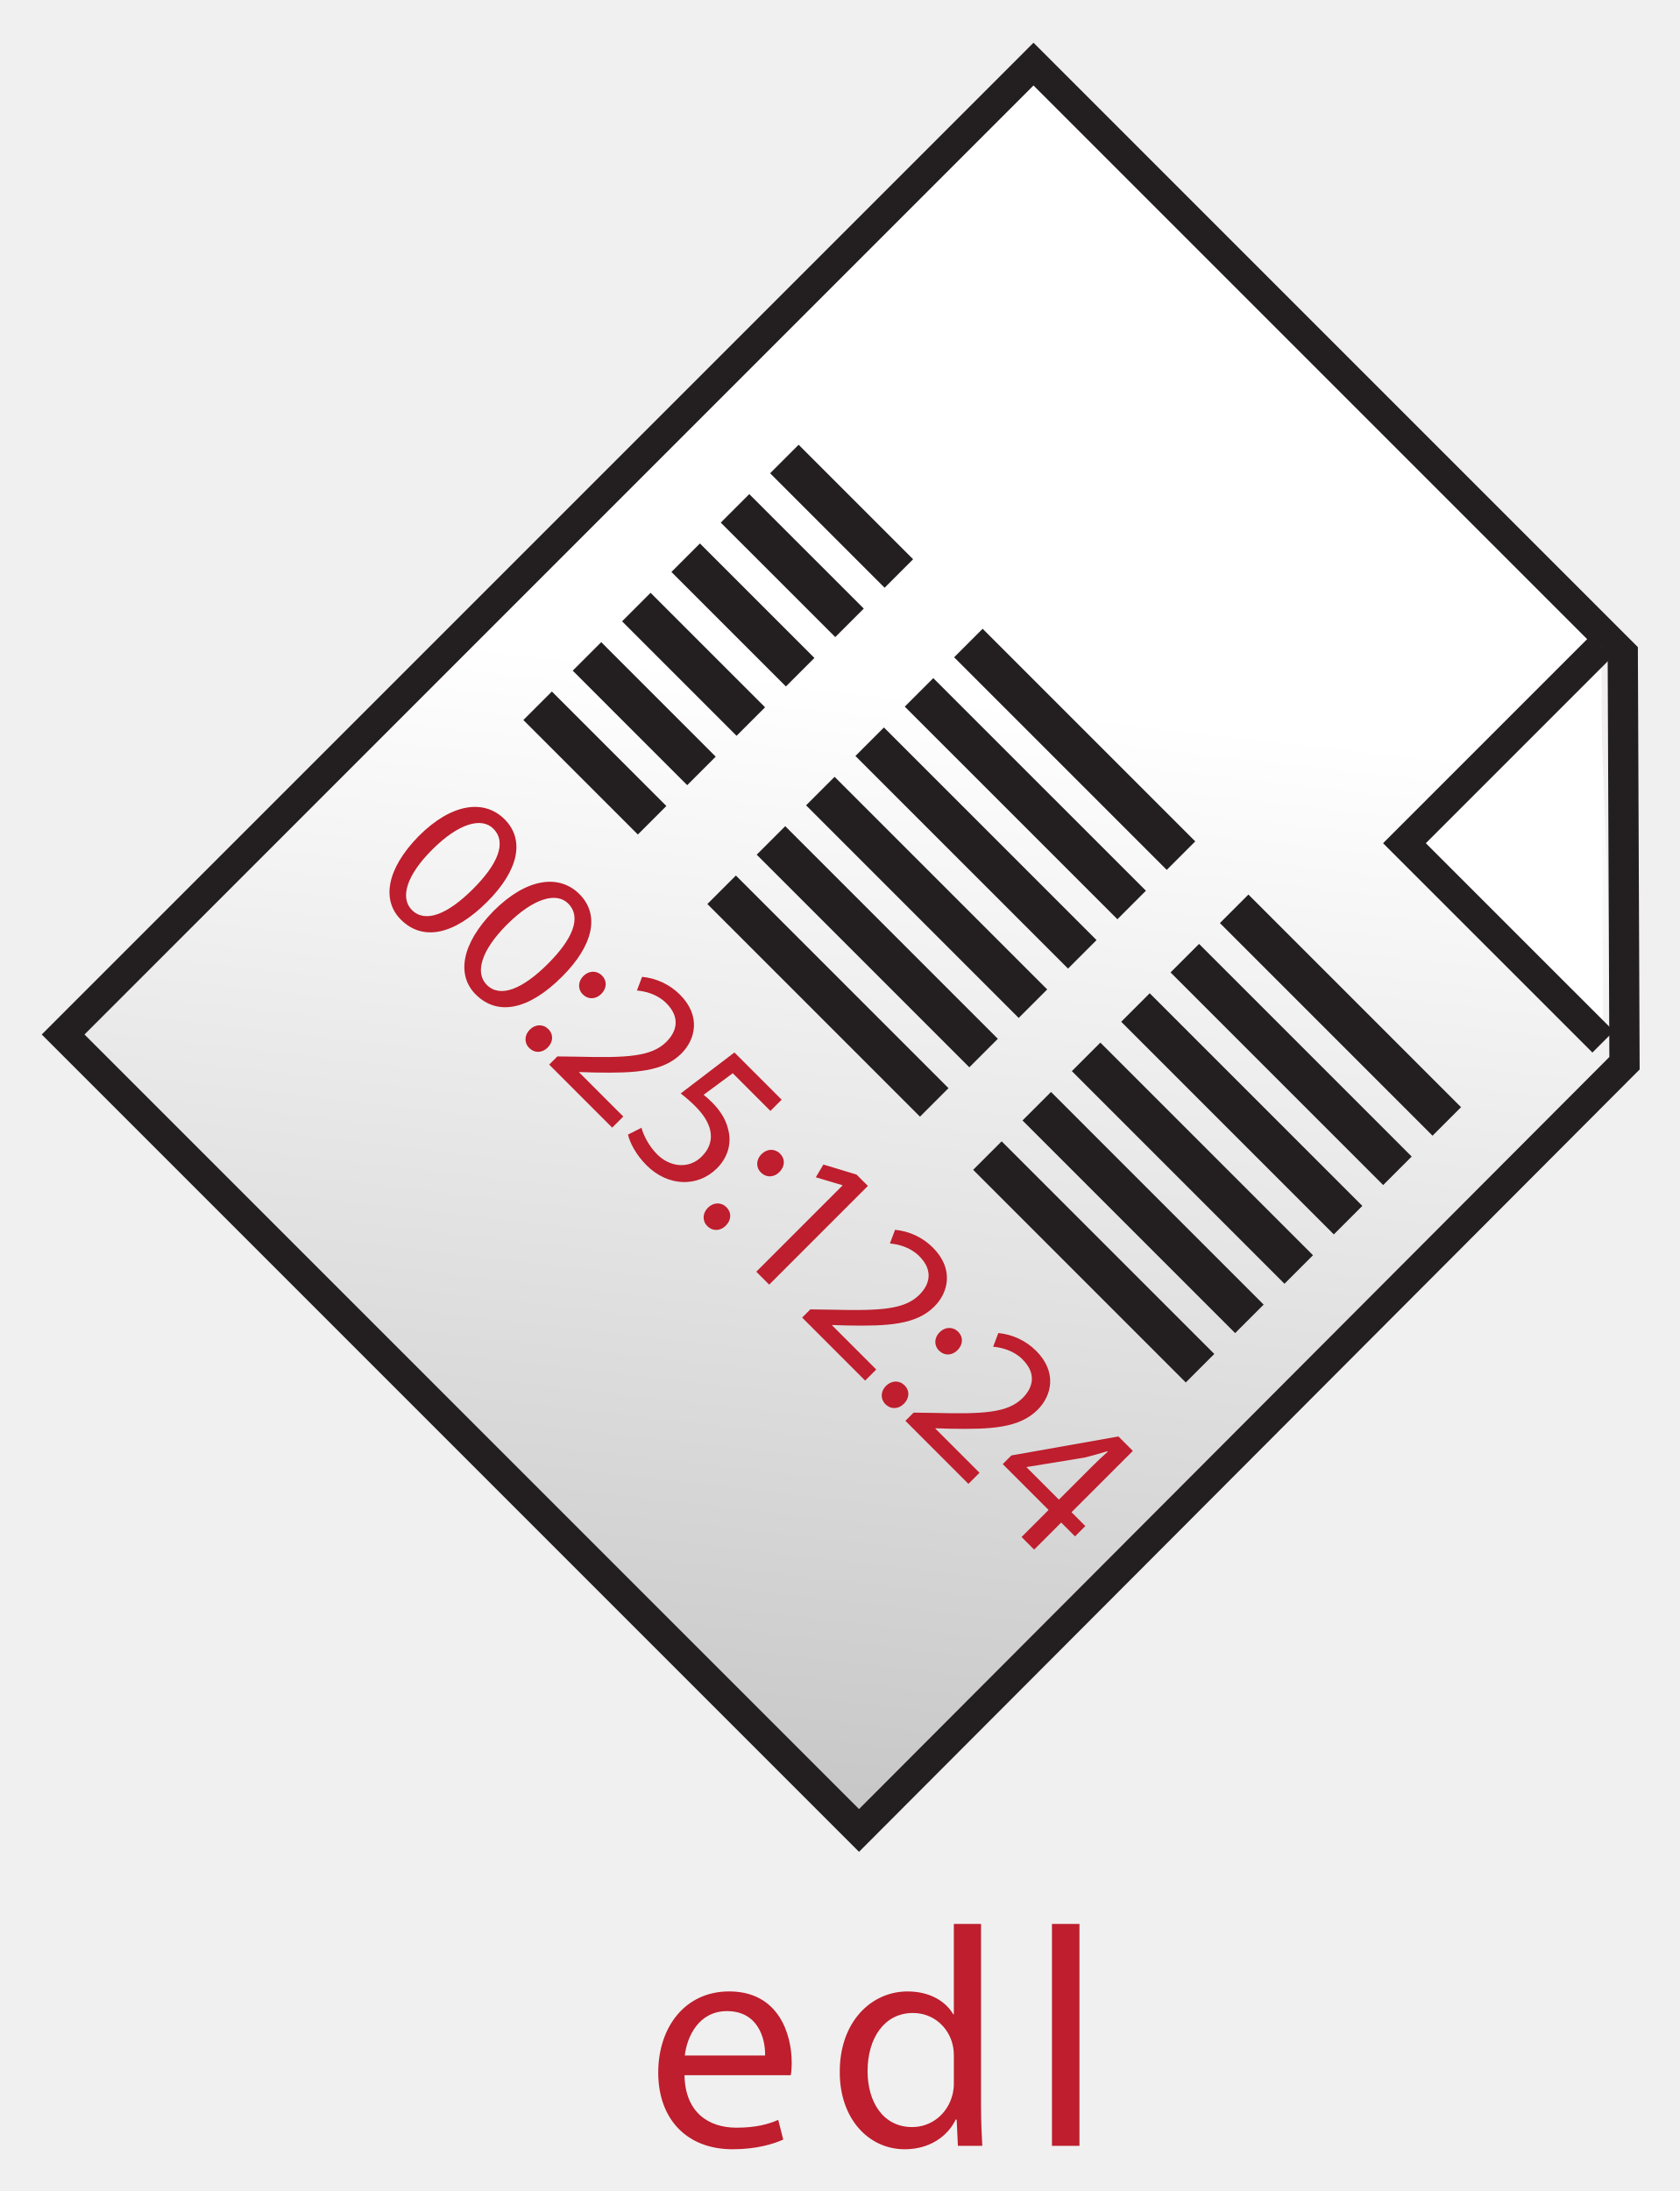
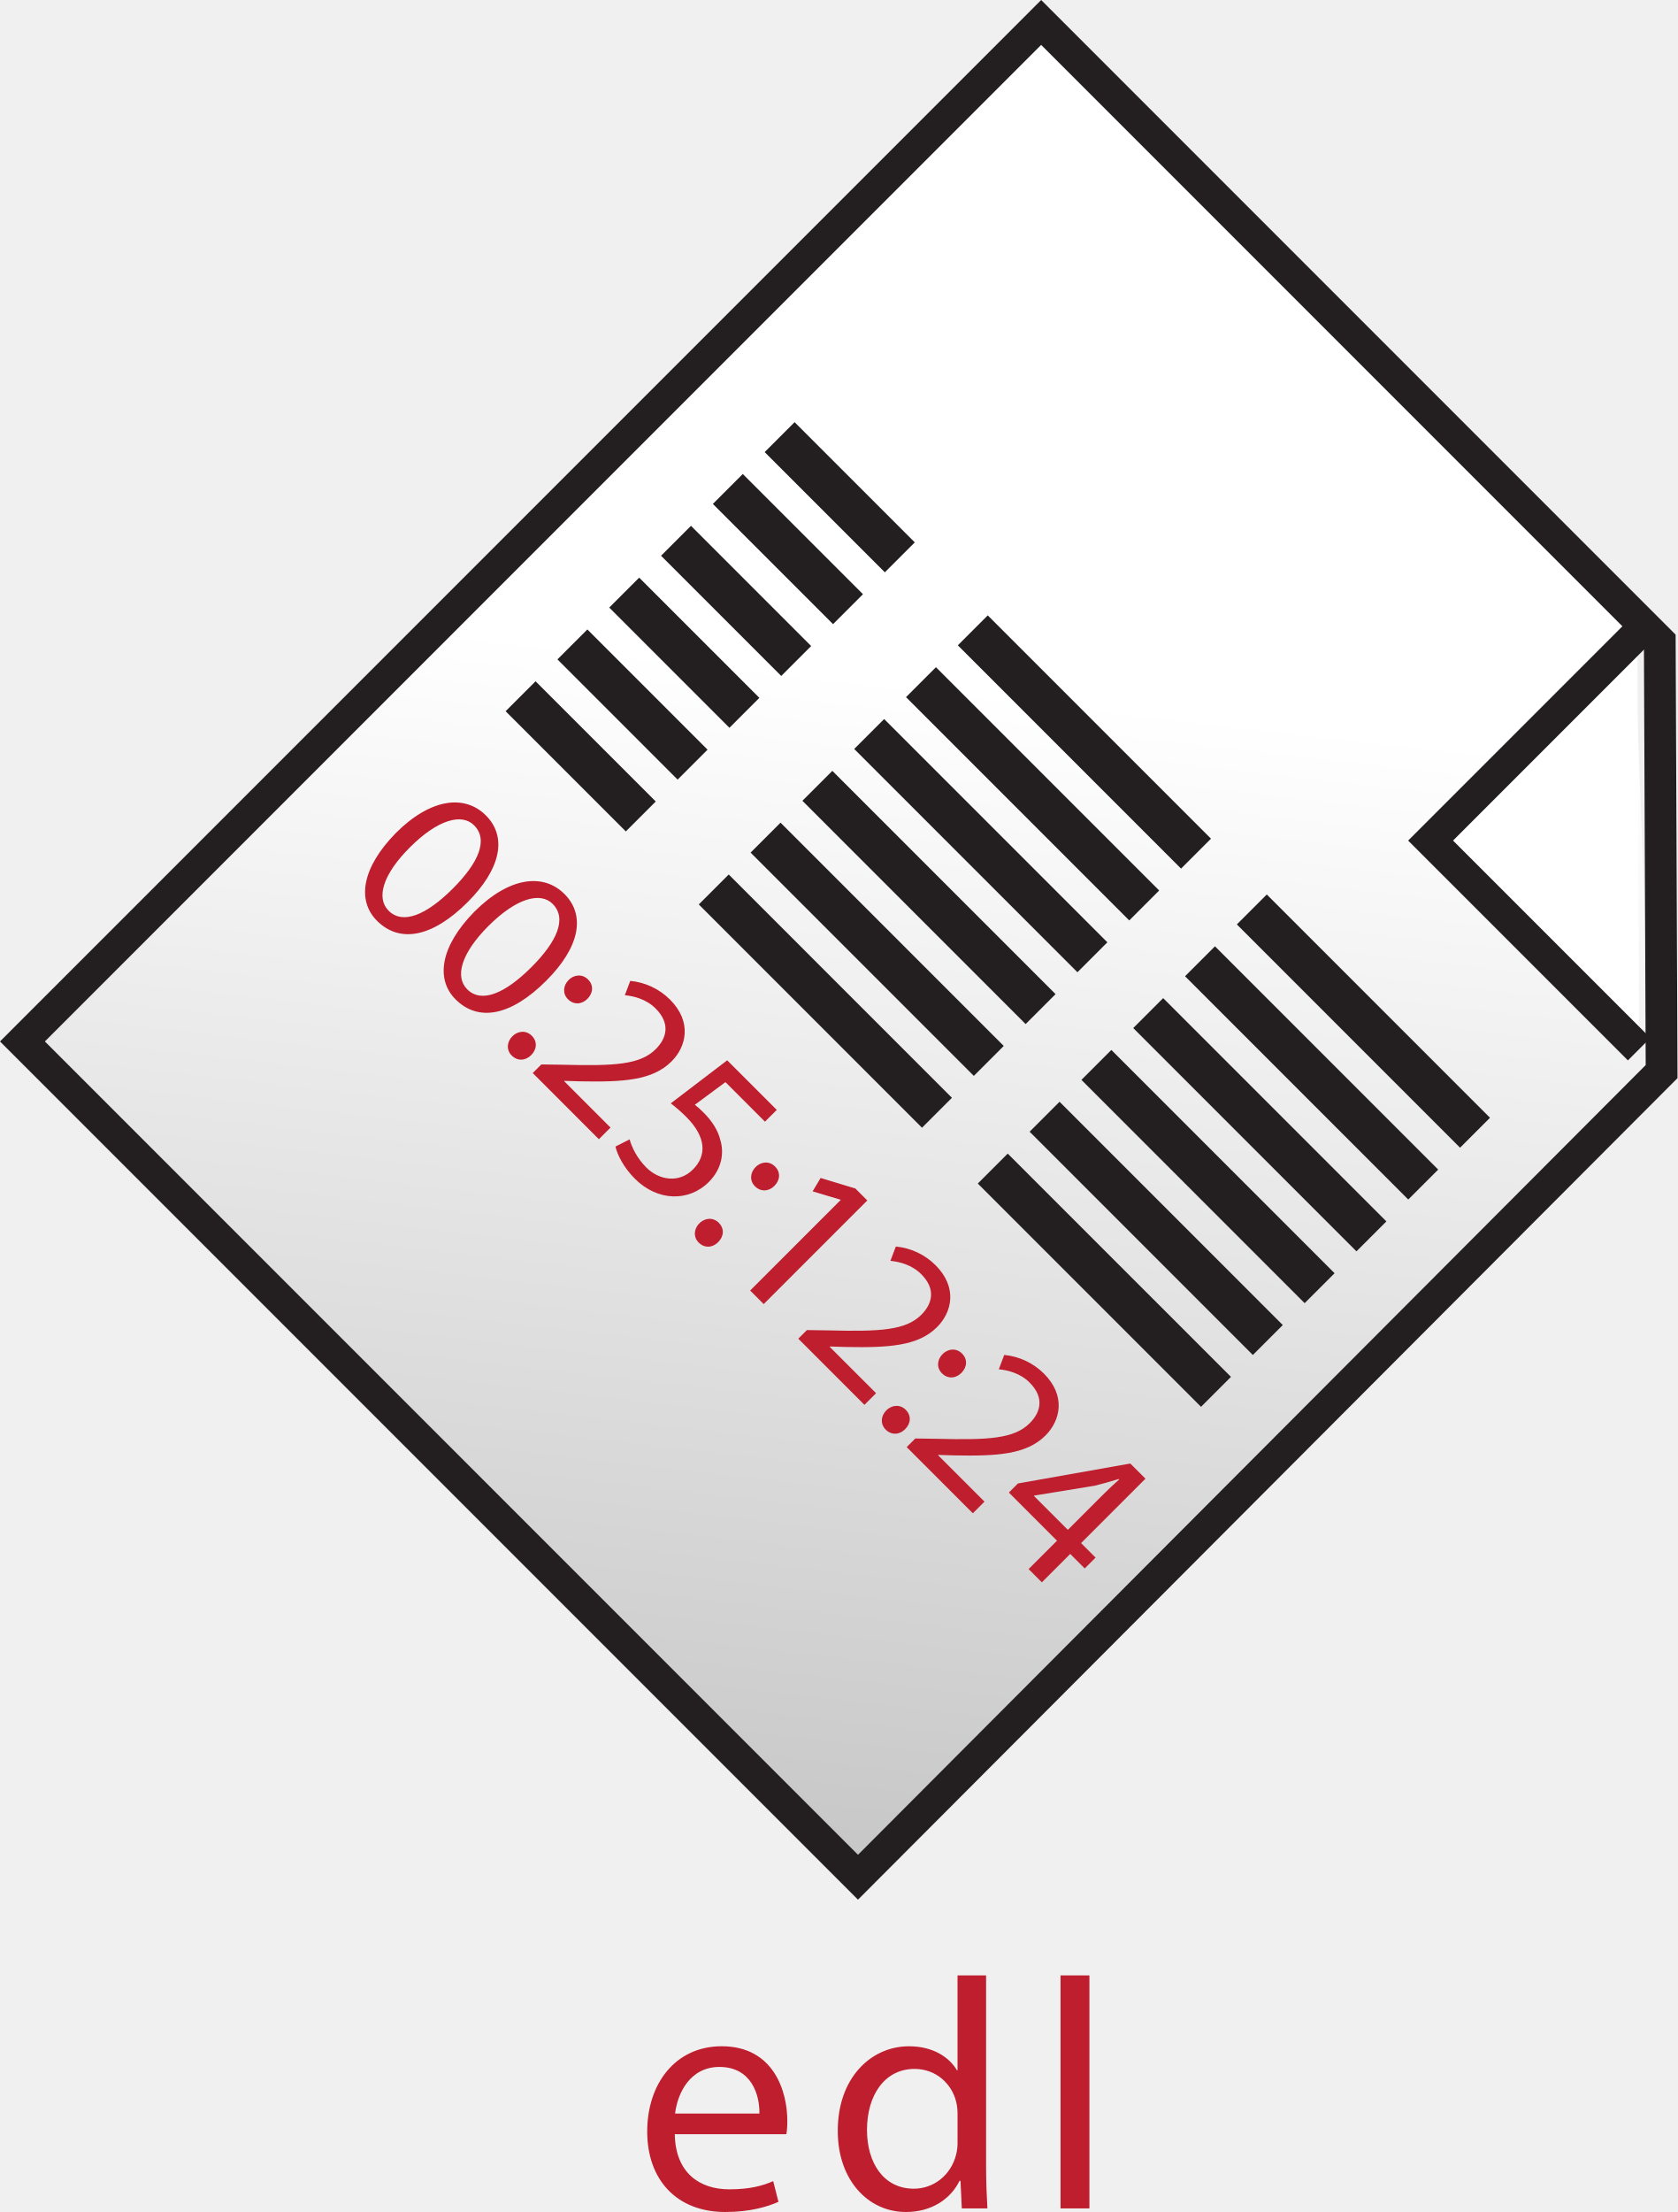
- <svg xmlns="http://www.w3.org/2000/svg" role="img" viewBox="633.57 33.32 166.61 217.36">
-   <linearGradient id="a" x1="704.034" x2="1019.676" y1="112.955" y2="509.973" gradientTransform="rotate(45.001 726.05 126.695)" gradientUnits="userSpaceOnUse">
-     <stop offset="0" stop-color="#fff" />
-     <stop offset="1" />
+ <svg xmlns="http://www.w3.org/2000/svg" role="img" viewBox="633.57 33.32 158.528 208.982" version="1.1" id="svg8" width="158.528" height="208.982">
+   <defs id="defs8" />
+   <linearGradient id="a" x1="704.034" x2="1019.676" y1="112.955" y2="509.973" gradientTransform="rotate(45.001,729.0942,119.5798)" gradientUnits="userSpaceOnUse">
+     <stop offset="0" stop-color="#fff" id="stop1" />
+     <stop offset="1" id="stop2" />
  </linearGradient>
-   <path fill="url(#a)" d="M735.033 38.608l-96.271 96.271 78.96 78.961 75.943-76.111-1.584-42.073-57.048-57.048" />
-   <path fill="none" stroke="#231F20" stroke-width="3" d="M736.103 39.678l-96.272 96.271 78.96 78.96 75.944-76.11-.171-40.659z" />
-   <path fill="#FFF" stroke="#231F20" stroke-width="3" d="M792.443 97.433l-19.538 19.538 19.708 19.707" />
-   <path fill="none" stroke="#231F20" stroke-width="4" d="M711.387 78.856l11.358 11.358m6.897 6.897l21.094 21.094m5.274 5.274l21.094 21.094m-70.613-60.821L717.85 95.11m6.896 6.897l21.095 21.094m5.273 5.274l21.094 21.094m-70.613-60.821l11.358 11.358m6.897 6.897l21.094 21.094m5.274 5.274l21.094 21.094m-70.613-60.821l11.359 11.358m6.896 6.897l21.094 21.094m5.274 5.274l21.094 21.094m-70.613-60.822l11.358 11.359m6.897 6.897l21.094 21.094m5.274 5.273l21.095 21.095m-70.614-60.821l11.359 11.358m6.896 6.897l21.094 21.095m5.273 5.273l21.095 21.094" />
-   <path fill="#BE1E2D" d="M681.906 122.785c-3.328 3.328-6.416 3.916-8.57 1.762-1.912-1.912-1.431-5.016 1.777-8.284 3.299-3.299 6.521-3.661 8.511-1.672 2.048 2.048 1.4 5.076-1.718 8.194zm-5.467-5.166c-2.546 2.545-3.209 4.773-2.004 5.979 1.341 1.341 3.57.407 6.07-2.093 2.41-2.41 3.389-4.595 2.004-5.979-1.145-1.146-3.404-.573-6.07 2.093zm12.893 12.592c-3.328 3.329-6.415 3.917-8.568 1.764-1.914-1.914-1.432-5.017 1.776-8.285 3.299-3.299 6.522-3.66 8.511-1.672 2.049 2.048 1.4 5.076-1.719 8.193zm-5.467-5.166c-2.545 2.546-3.207 4.775-2.002 5.98 1.34 1.34 3.568.406 6.068-2.094 2.41-2.41 3.391-4.594 2.004-5.98-1.144-1.144-3.404-.572-6.07 2.094zm2.26 10.424c.558-.558 1.326-.572 1.838-.061.542.542.497 1.28-.061 1.838-.527.527-1.28.587-1.838.029-.511-.511-.466-1.279.061-1.806zm5.317-5.318c.558-.558 1.325-.572 1.837-.06.543.541.498 1.279-.06 1.837-.527.527-1.28.587-1.838.03-.511-.511-.466-1.279.061-1.807zm-3.387 8.783l.812-.812 2.049.029c4.881.121 7.29 0 8.766-1.477.994-.994 1.446-2.379-.016-3.84-.889-.889-2.076-1.176-2.906-1.251l.512-1.356a6.133 6.133 0 0 1 3.752 1.764c2.108 2.108 1.551 4.443.15 5.844-1.808 1.808-4.58 1.959-8.631 1.883l-1.492-.045-.029.029 4.384 4.384-1.101 1.101-6.25-6.253zm21.947 4.595l-3.736-3.736-2.893 2.139c.256.195.482.393.844.754.769.769 1.355 1.656 1.582 2.636.346 1.189.12 2.681-1.1 3.901-1.913 1.912-4.865 1.822-6.988-.301-1.07-1.07-1.658-2.26-1.838-3.043l1.34-.678c.166.647.662 1.746 1.566 2.65 1.234 1.234 3.133 1.506 4.429.181 1.265-1.265 1.296-3.013-.647-4.956a14.914 14.914 0 0 0-1.461-1.279l5.332-4.066 4.684 4.684-1.114 1.114zm-6.206 9.61c.558-.557 1.325-.572 1.837-.061.543.543.498 1.281-.06 1.838-.527.527-1.28.588-1.838.03-.511-.511-.466-1.28.061-1.807zm5.317-5.317c.557-.558 1.324-.573 1.837-.061.542.542.497 1.28-.06 1.838-.527.527-1.281.587-1.838.029-.511-.511-.466-1.278.061-1.806zm8.043 3.104l-.029-.031-2.621-.783.754-1.264 3.283.994 1.129 1.129-9.791 9.791-1.279-1.281 8.554-8.555zm-4.005 13.105l.813-.813 2.049.03c4.88.12 7.289-.001 8.766-1.477.994-.994 1.445-2.38-.016-3.841-.889-.889-2.078-1.175-2.906-1.251l.512-1.355a6.128 6.128 0 0 1 3.75 1.762c2.109 2.109 1.552 4.444.15 5.846-1.807 1.807-4.578 1.957-8.629 1.883l-1.492-.046-.029.03 4.383 4.383-1.1 1.1-6.251-6.251zm8.315 6.778c.558-.557 1.325-.572 1.837-.061.543.543.498 1.281-.06 1.838-.527.527-1.28.588-1.838.03-.511-.512-.467-1.28.061-1.807zm5.317-5.317c.557-.558 1.324-.572 1.837-.061.542.542.497 1.28-.06 1.838-.527.527-1.281.587-1.838.029-.511-.511-.466-1.278.061-1.806zm-3.388 8.782l.813-.813 2.048.029c4.881.121 7.291 0 8.767-1.476.994-.994 1.446-2.38-.016-3.841-.889-.889-2.077-1.175-2.907-1.25l.513-1.356a6.132 6.132 0 0 1 3.751 1.763c2.109 2.109 1.551 4.443.15 5.845-1.807 1.808-4.579 1.958-8.631 1.882l-1.491-.045-.03.029 4.385 4.385-1.101 1.1-6.251-6.252zm11.523 11.525l2.682-2.682-4.549-4.549.858-.859 10.618-1.883 1.432 1.432-6.086 6.084 1.371 1.371-1.023 1.025-1.371-1.371-2.682 2.681-1.25-1.249zm3.706-3.706l3.269-3.269a36.503 36.503 0 0 1 1.581-1.491l-.045-.045c-.874.271-1.537.451-2.259.632l-5.725.934-.029.031 3.208 3.208zm-37.146 57.096c.062 3.69 2.388 5.209 5.147 5.209 1.953 0 3.162-.341 4.154-.774l.496 1.953c-.961.435-2.635.961-5.023.961-4.619 0-7.379-3.069-7.379-7.597 0-4.526 2.666-8.061 7.039-8.061 4.93 0 6.201 4.278 6.201 7.038 0 .558-.031.961-.094 1.271h-10.541zm7.999-1.953c.031-1.705-.713-4.402-3.782-4.402-2.79 0-3.969 2.512-4.187 4.402h7.969zm21.421-13.052v18.138c0 1.333.062 2.853.124 3.876h-2.419l-.123-2.604h-.094c-.807 1.675-2.604 2.945-5.054 2.945-3.628 0-6.449-3.069-6.449-7.627-.03-4.992 3.101-8.03 6.728-8.03 2.326 0 3.846 1.085 4.527 2.263h.062v-8.96h2.698zm-2.697 13.115c0-.342-.031-.807-.125-1.147-.402-1.705-1.891-3.132-3.938-3.132-2.82 0-4.496 2.48-4.496 5.768 0 3.038 1.52 5.55 4.435 5.55 1.829 0 3.503-1.24 3.999-3.256a4.69 4.69 0 0 0 .125-1.178v-2.605zm9.733-13.115h2.729v22.014h-2.729v-22.014z" />
-   <path fill="none" d="M345.5 16.889h254.996v270H345.5z" />
-   <path fill="none" d="M600 16.889h254v270H600zm2 270h254v270H602zm-256.5 0h256v270h-256z" />
+   <path fill="url(#a)" d="m 730.893,34.371 -96.271,96.271 78.96,78.961 75.943,-76.111 -1.584,-42.073 -57.048,-57.048" id="path2" style="fill:url(#a)" />
+   <path fill="none" stroke="#231f20" stroke-width="3" d="m 731.963,35.441 -96.272,96.271 78.96,78.96 75.944,-76.11 -0.171,-40.659 z" id="path3" />
+   <path fill="#ffffff" stroke="#231f20" stroke-width="3" d="m 788.303,93.196 -19.538,19.538 19.708,19.707" id="path4" />
+   <path fill="none" stroke="#231f20" stroke-width="4" d="m 707.247,74.619 11.358,11.358 m 6.897,6.897 21.094,21.094 m 5.274,5.274 21.094,21.094 m -70.613,-60.821 11.359,11.358 m 6.896,6.897 21.095,21.094 m 5.273,5.274 21.094,21.094 m -70.613,-60.821 11.358,11.358 m 6.897,6.897 21.094,21.094 m 5.274,5.274 21.094,21.094 m -70.613,-60.821 11.359,11.358 m 6.896,6.897 21.094,21.094 m 5.274,5.274 21.094,21.094 m -70.613,-60.822 11.358,11.359 m 6.897,6.897 21.094,21.094 m 5.274,5.273 21.095,21.095 m -70.614,-60.821 11.359,11.358 m 6.896,6.897 21.094,21.095 m 5.273,5.273 21.095,21.094" id="path5" />
+   <path fill="#be1e2d" d="m 677.766,118.548 c -3.328,3.328 -6.416,3.916 -8.57,1.762 -1.912,-1.912 -1.431,-5.016 1.777,-8.284 3.299,-3.299 6.521,-3.661 8.511,-1.672 2.048,2.048 1.4,5.076 -1.718,8.194 z m -5.467,-5.166 c -2.546,2.545 -3.209,4.773 -2.004,5.979 1.341,1.341 3.57,0.407 6.07,-2.093 2.41,-2.41 3.389,-4.595 2.004,-5.979 -1.145,-1.146 -3.404,-0.573 -6.07,2.093 z m 12.893,12.592 c -3.328,3.329 -6.415,3.917 -8.568,1.764 -1.914,-1.914 -1.432,-5.017 1.776,-8.285 3.299,-3.299 6.522,-3.66 8.511,-1.672 2.049,2.048 1.4,5.076 -1.719,8.193 z m -5.467,-5.166 c -2.545,2.546 -3.207,4.775 -2.002,5.98 1.34,1.34 3.568,0.406 6.068,-2.094 2.41,-2.41 3.391,-4.594 2.004,-5.98 -1.144,-1.144 -3.404,-0.572 -6.07,2.094 z m 2.26,10.424 c 0.558,-0.558 1.326,-0.572 1.838,-0.061 0.542,0.542 0.497,1.28 -0.061,1.838 -0.527,0.527 -1.28,0.587 -1.838,0.029 -0.511,-0.511 -0.466,-1.279 0.061,-1.806 z m 5.317,-5.318 c 0.558,-0.558 1.325,-0.572 1.837,-0.06 0.543,0.541 0.498,1.279 -0.06,1.837 -0.527,0.527 -1.28,0.587 -1.838,0.03 -0.511,-0.511 -0.466,-1.279 0.061,-1.807 z m -3.387,8.783 0.812,-0.812 2.049,0.029 c 4.881,0.121 7.29,0 8.766,-1.477 0.994,-0.994 1.446,-2.379 -0.016,-3.84 -0.889,-0.889 -2.076,-1.176 -2.906,-1.251 l 0.512,-1.356 a 6.133,6.133 0 0 1 3.752,1.764 c 2.108,2.108 1.551,4.443 0.15,5.844 -1.808,1.808 -4.58,1.959 -8.631,1.883 l -1.492,-0.045 -0.029,0.029 4.384,4.384 -1.101,1.101 z m 21.947,4.595 -3.736,-3.736 -2.893,2.139 c 0.256,0.195 0.482,0.393 0.844,0.754 0.769,0.769 1.355,1.656 1.582,2.636 0.346,1.189 0.12,2.681 -1.1,3.901 -1.913,1.912 -4.865,1.822 -6.988,-0.301 -1.07,-1.07 -1.658,-2.26 -1.838,-3.043 l 1.34,-0.678 c 0.166,0.647 0.662,1.746 1.566,2.65 1.234,1.234 3.133,1.506 4.429,0.181 1.265,-1.265 1.296,-3.013 -0.647,-4.956 a 14.914,14.914 0 0 0 -1.461,-1.279 l 5.332,-4.066 4.684,4.684 z m -6.206,9.61 c 0.558,-0.557 1.325,-0.572 1.837,-0.061 0.543,0.543 0.498,1.281 -0.06,1.838 -0.527,0.527 -1.28,0.588 -1.838,0.03 -0.511,-0.511 -0.466,-1.28 0.061,-1.807 z m 5.317,-5.317 c 0.557,-0.558 1.324,-0.573 1.837,-0.061 0.542,0.542 0.497,1.28 -0.06,1.838 -0.527,0.527 -1.281,0.587 -1.838,0.029 -0.511,-0.511 -0.466,-1.278 0.061,-1.806 z m 8.043,3.104 -0.029,-0.031 -2.621,-0.783 0.754,-1.264 3.283,0.994 1.129,1.129 -9.791,9.791 -1.279,-1.281 z m -4.005,13.105 0.813,-0.813 2.049,0.03 c 4.88,0.12 7.289,-0.001 8.766,-1.477 0.994,-0.994 1.445,-2.38 -0.016,-3.841 -0.889,-0.889 -2.078,-1.175 -2.906,-1.251 l 0.512,-1.355 a 6.128,6.128 0 0 1 3.75,1.762 c 2.109,2.109 1.552,4.444 0.15,5.846 -1.807,1.807 -4.578,1.957 -8.629,1.883 l -1.492,-0.046 -0.029,0.03 4.383,4.383 -1.1,1.1 z m 8.315,6.778 c 0.558,-0.557 1.325,-0.572 1.837,-0.061 0.543,0.543 0.498,1.281 -0.06,1.838 -0.527,0.527 -1.28,0.588 -1.838,0.03 -0.511,-0.512 -0.467,-1.28 0.061,-1.807 z m 5.317,-5.317 c 0.557,-0.558 1.324,-0.572 1.837,-0.061 0.542,0.542 0.497,1.28 -0.06,1.838 -0.527,0.527 -1.281,0.587 -1.838,0.029 -0.511,-0.511 -0.466,-1.278 0.061,-1.806 z m -3.388,8.782 0.813,-0.813 2.048,0.029 c 4.881,0.121 7.291,0 8.767,-1.476 0.994,-0.994 1.446,-2.38 -0.016,-3.841 -0.889,-0.889 -2.077,-1.175 -2.907,-1.25 l 0.513,-1.356 a 6.132,6.132 0 0 1 3.751,1.763 c 2.109,2.109 1.551,4.443 0.15,5.845 -1.807,1.808 -4.579,1.958 -8.631,1.882 l -1.491,-0.045 -0.03,0.029 4.385,4.385 -1.101,1.1 z m 11.523,11.525 2.682,-2.682 -4.549,-4.549 0.858,-0.859 10.618,-1.883 1.432,1.432 -6.086,6.084 1.371,1.371 -1.023,1.025 -1.371,-1.371 -2.682,2.681 z m 3.706,-3.706 3.269,-3.269 a 36.503,36.503 0 0 1 1.581,-1.491 l -0.045,-0.045 c -0.874,0.271 -1.537,0.451 -2.259,0.632 l -5.725,0.934 -0.029,0.031 z m -37.146,57.096 c 0.062,3.69 2.388,5.209 5.147,5.209 1.953,0 3.162,-0.341 4.154,-0.774 l 0.496,1.953 c -0.961,0.435 -2.635,0.961 -5.023,0.961 -4.619,0 -7.379,-3.069 -7.379,-7.597 0,-4.526 2.666,-8.061 7.039,-8.061 4.93,0 6.201,4.278 6.201,7.038 0,0.558 -0.031,0.961 -0.094,1.271 z m 7.999,-1.953 c 0.031,-1.705 -0.713,-4.402 -3.782,-4.402 -2.79,0 -3.969,2.512 -4.187,4.402 z m 21.421,-13.052 v 18.138 c 0,1.333 0.062,2.853 0.124,3.876 h -2.419 l -0.123,-2.604 h -0.094 c -0.807,1.675 -2.604,2.945 -5.054,2.945 -3.628,0 -6.449,-3.069 -6.449,-7.627 -0.03,-4.992 3.101,-8.03 6.728,-8.03 2.326,0 3.846,1.085 4.527,2.263 h 0.062 v -8.96 h 2.698 z m -2.697,13.115 c 0,-0.342 -0.031,-0.807 -0.125,-1.147 -0.402,-1.705 -1.891,-3.132 -3.938,-3.132 -2.82,0 -4.496,2.48 -4.496,5.768 0,3.038 1.52,5.55 4.435,5.55 1.829,0 3.503,-1.24 3.999,-3.256 a 4.69,4.69 0 0 0 0.125,-1.178 z m 9.733,-13.115 h 2.729 v 22.014 h -2.729 z" id="path6" />
</svg>
